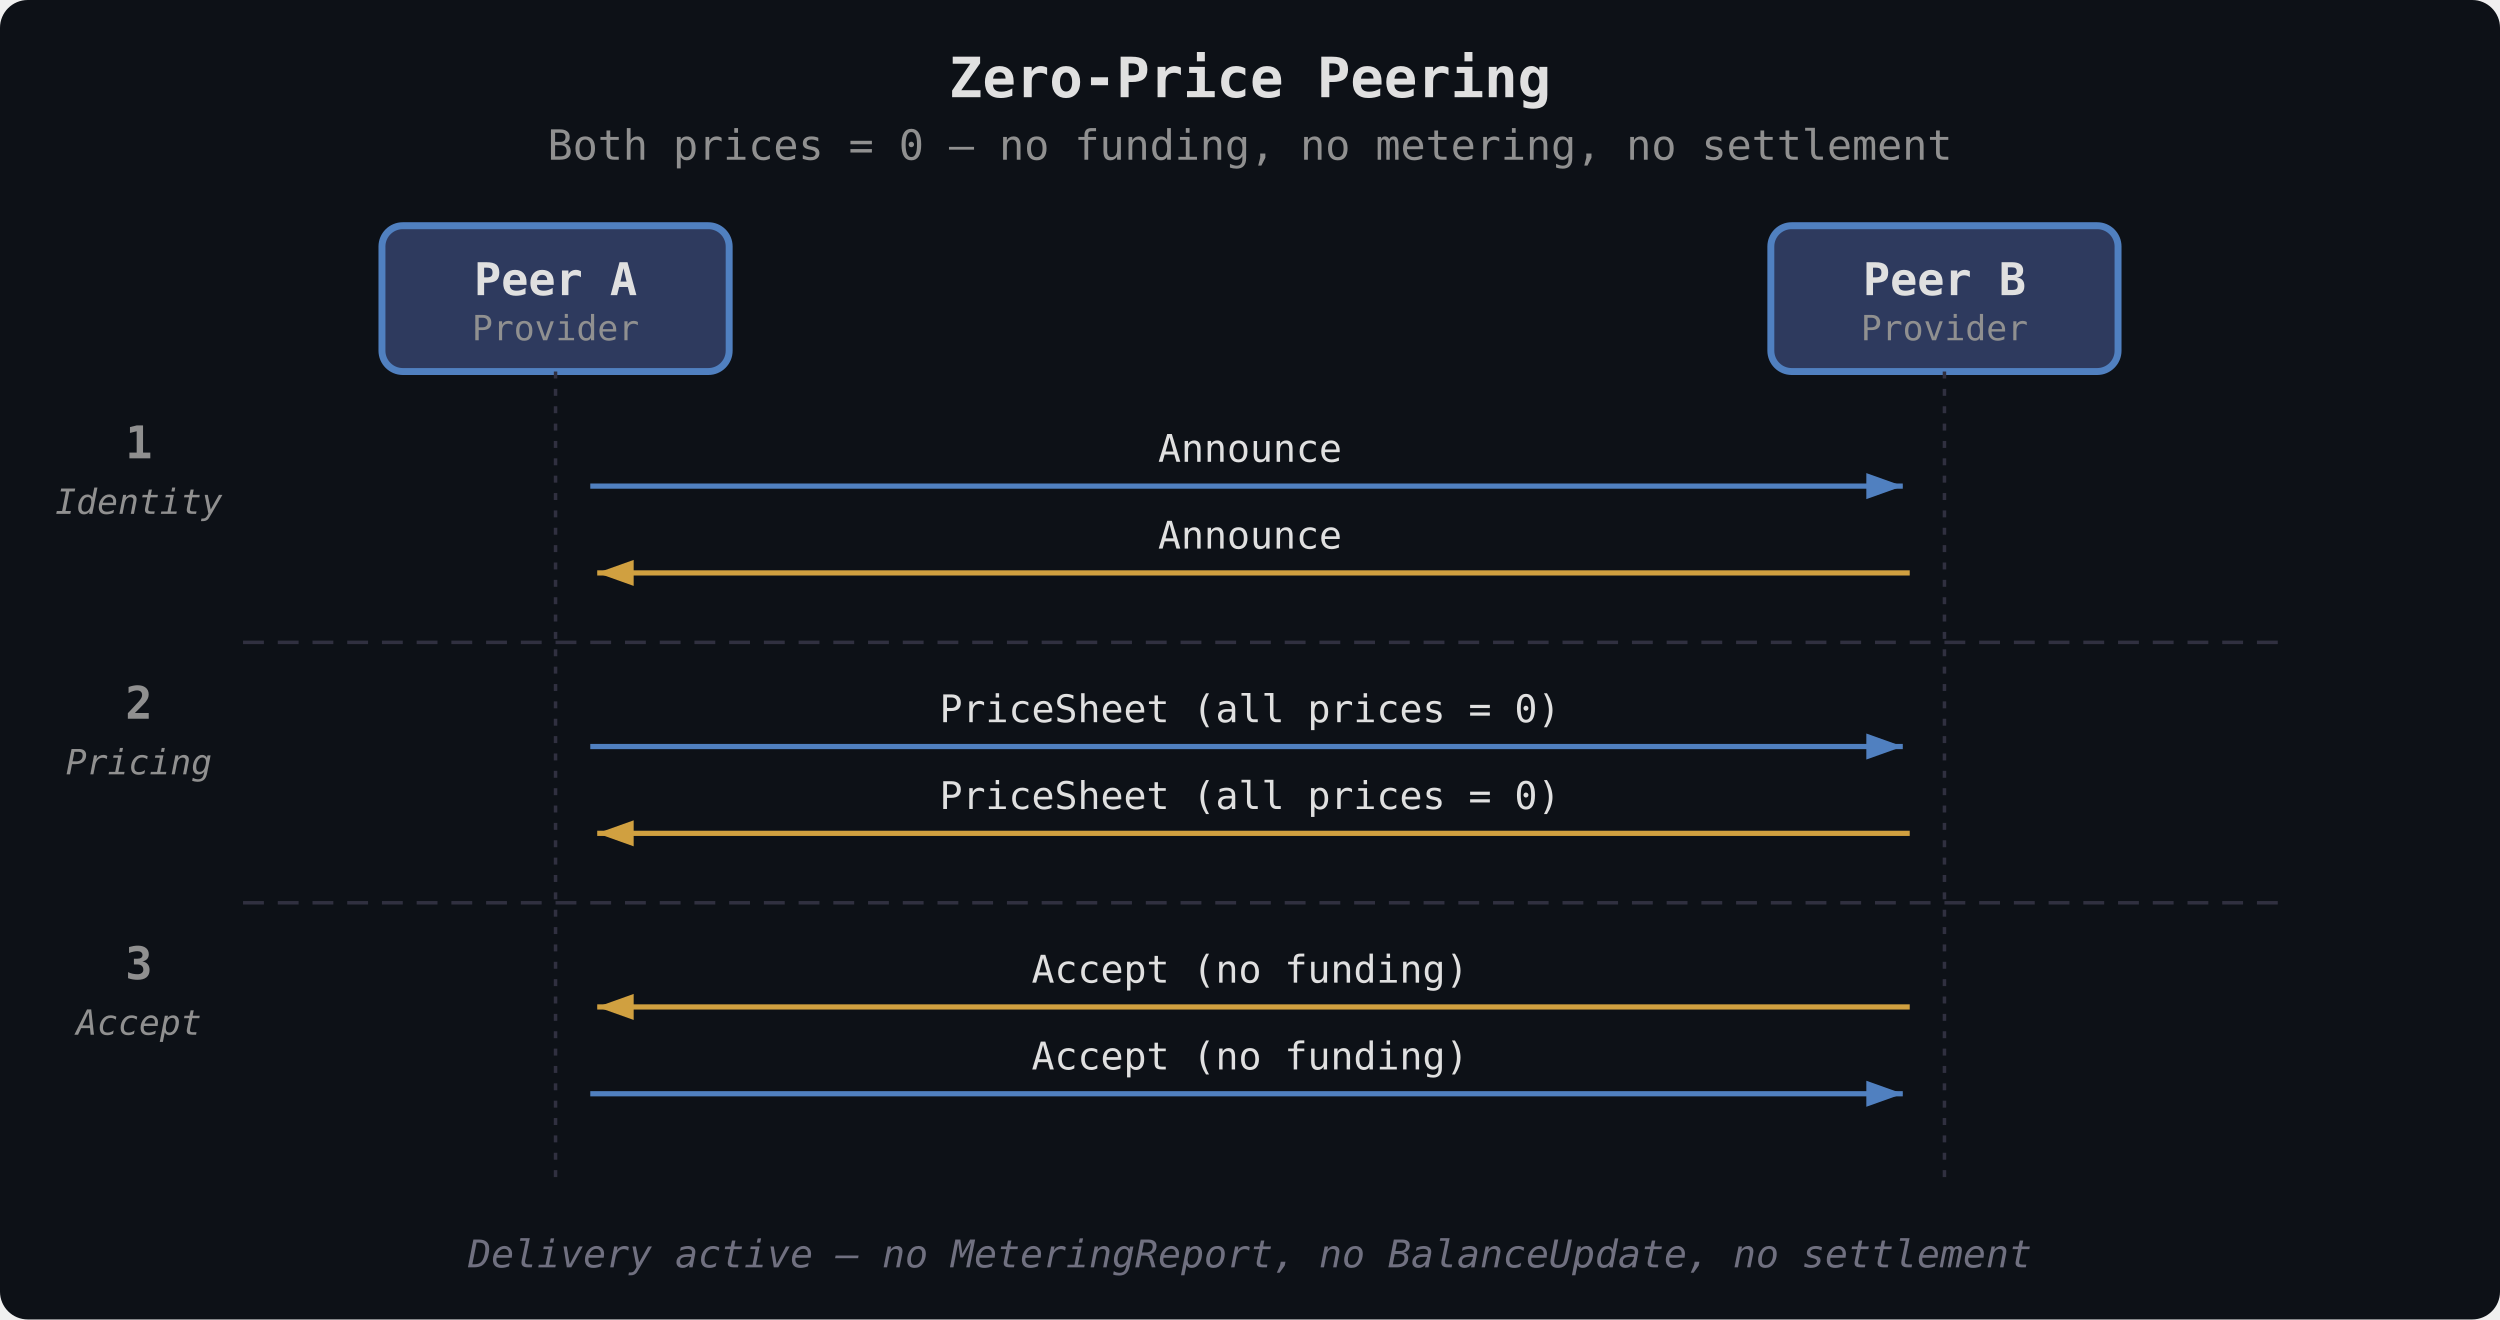
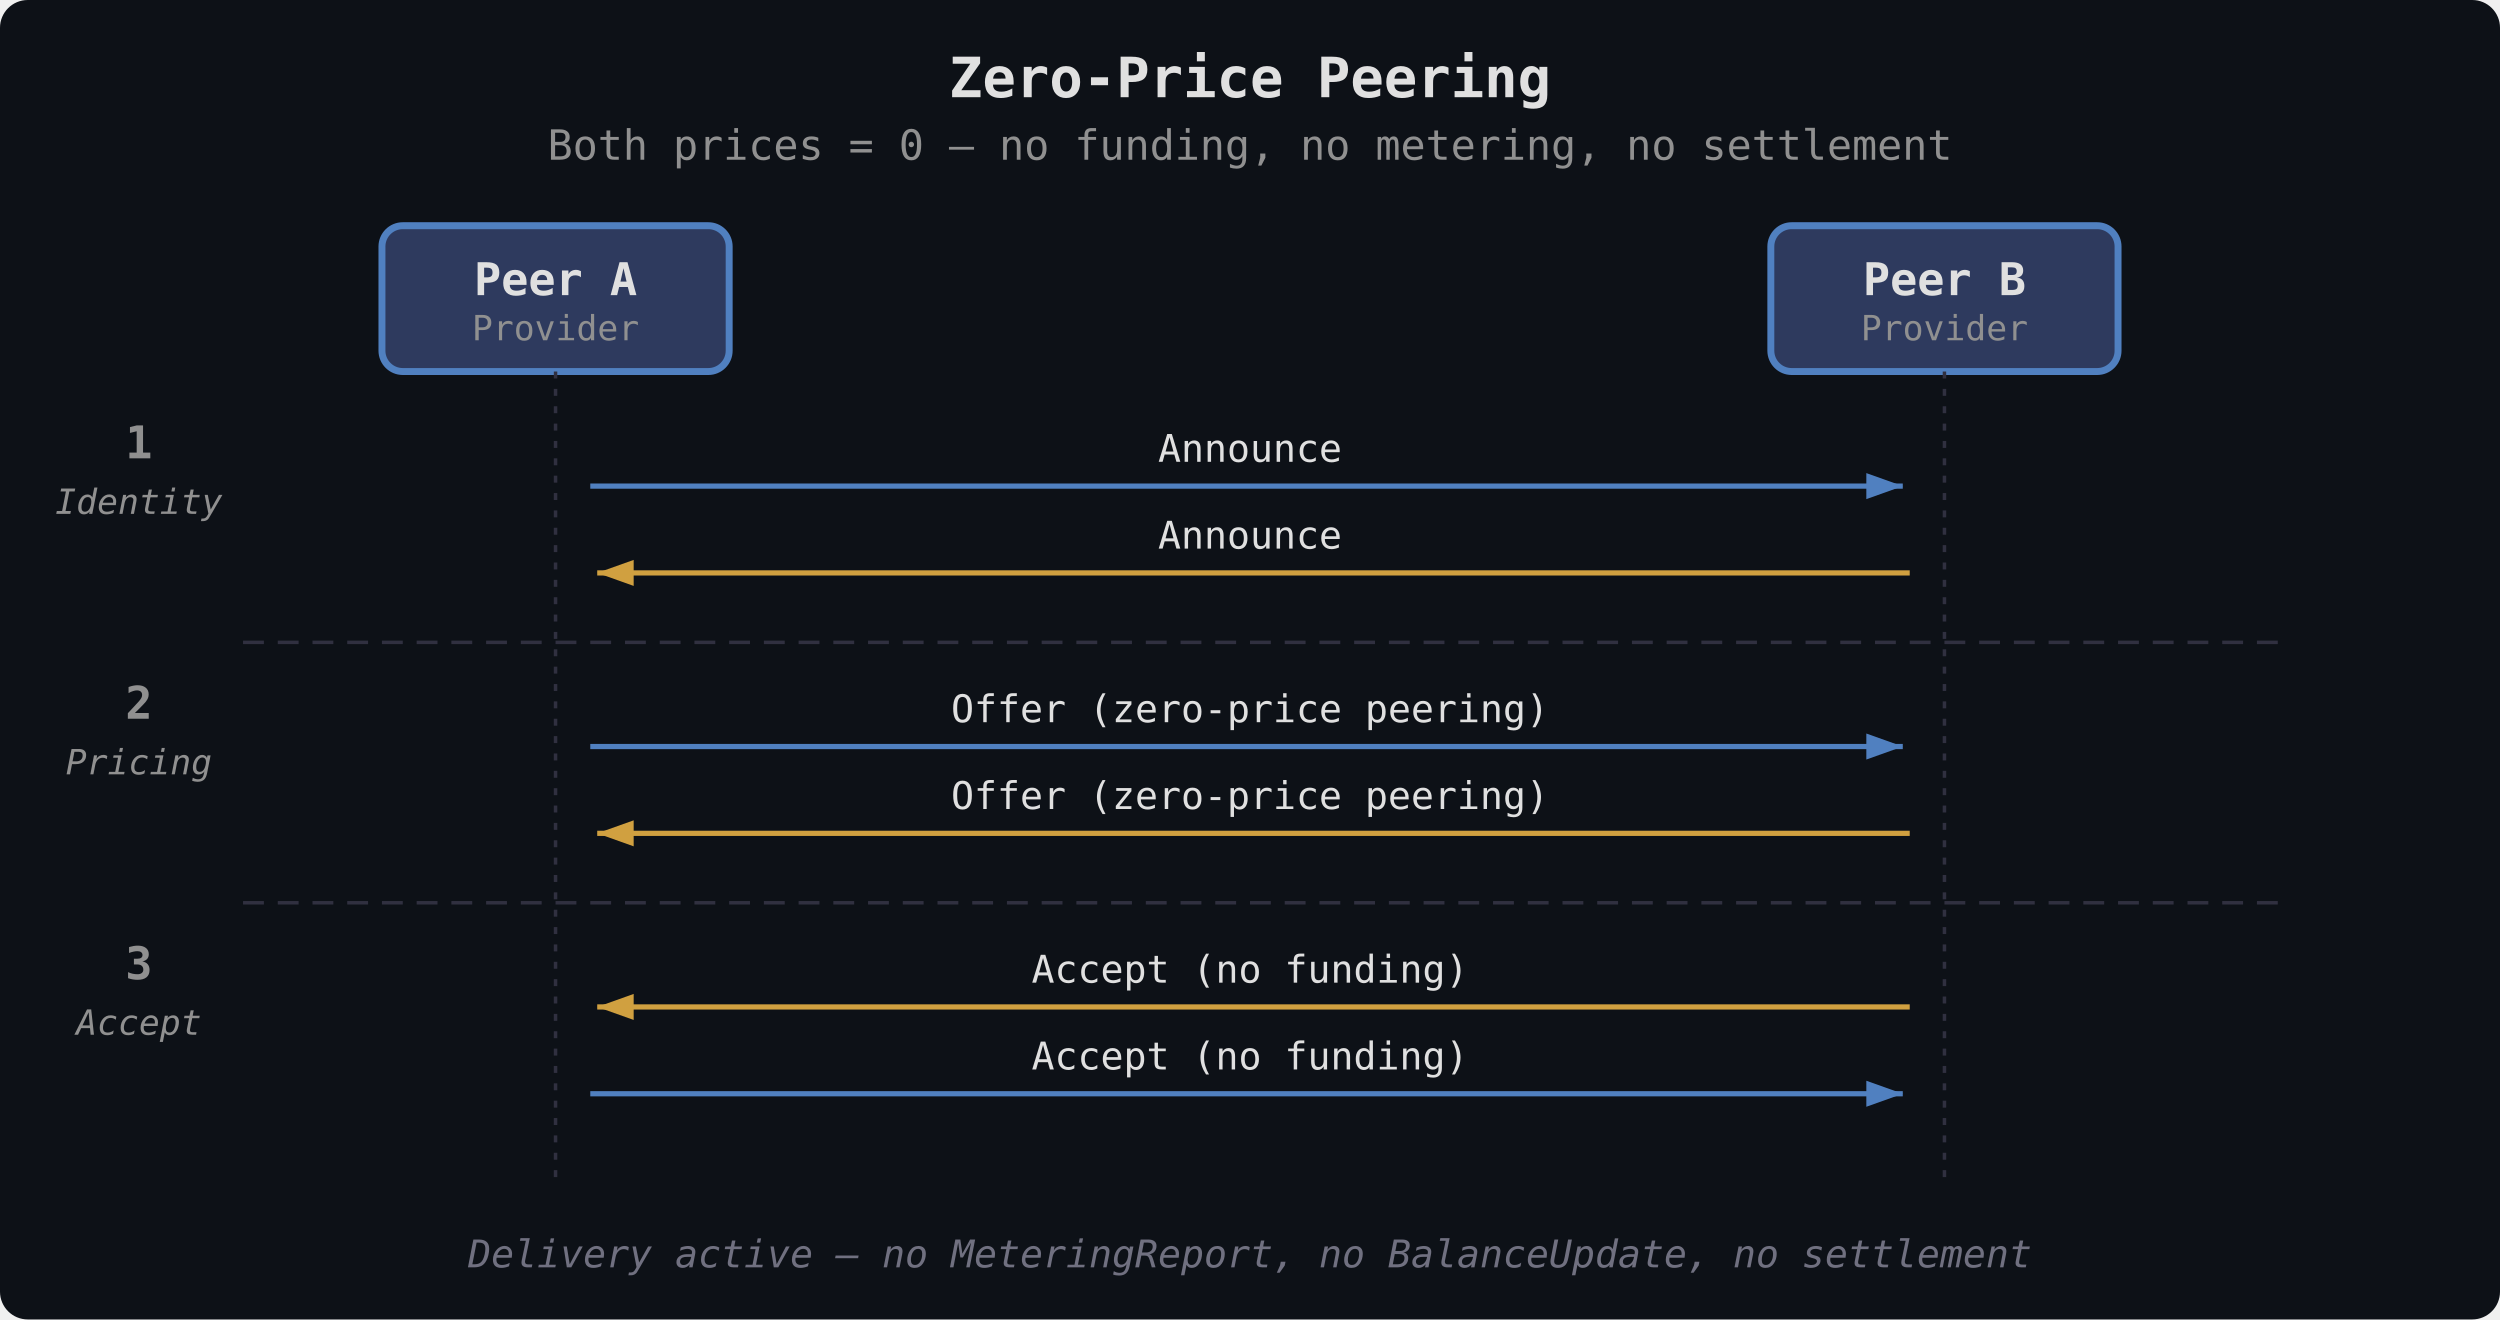
<svg xmlns="http://www.w3.org/2000/svg" viewBox="0 0 720 380" font-family="monospace" font-size="12">
  <style>
    text          { fill: #e0e0e0; }
    text.title    { font-size: 16px; font-weight: bold; }
    text.subtitle { font-size: 12px; fill: #909090; }
    text.nlabel   { font-size: 13px; font-weight: bold; }
    text.nrole    { font-size: 10px; fill: #909090; }
    text.plabel   { font-size: 13px; font-weight: bold; fill: #909090; }
    text.annot    { font-size: 10px; fill: #909090; font-style: italic; }
    text.alabel   { font-size: 11px; }
    text.caption  { font-size: 11px; fill: #707080; font-style: italic; }
    line.sep      { stroke: #303040; stroke-width: 1; stroke-dasharray: 6,4; }
    line.life     { stroke: #303040; stroke-width: 1; stroke-dasharray: 2,3; }

    .bg           { fill: #0d1117; }
    .callout      { fill: #151520; }
    .node         { fill: #2e3a5e; stroke: #5080c0; }

    @media (prefers-color-scheme: light) {
      text          { fill: #1f2328; }
      text.subtitle, text.nrole, text.plabel, text.annot, text.altlabel,
      text.elabel, text.mdesc, text.tlabel { fill: #656d76; }
      text.caption  { fill: #7c8186; }
      line.sep, line.life { stroke: #d1d9e0; }
      rect.alt      { stroke: #d1d9e0; }
      .bg           { fill: #ffffff; }
      .callout      { fill: #f6f8fa; }
      .node, rect.node { fill: #ddf4ff; stroke: #0969da; }
      rect.compute, rect.result { fill: #f6f8fa; }
    }
  </style>
  <defs>
    <marker id="aR" markerWidth="7" markerHeight="5" refX="7" refY="2.5" orient="auto">
      <polygon points="0,0 7,2.5 0,5" fill="#5080c0" />
    </marker>
    <marker id="aL" markerWidth="7" markerHeight="5" refX="7" refY="2.5" orient="auto">
      <polygon points="0,0 7,2.5 0,5" fill="#d0a040" />
    </marker>
  </defs>
  <rect width="720" height="380" rx="8" class="bg" />
  <text x="360" y="28" text-anchor="middle" class="title">Zero-Price Peering</text>
  <text x="360" y="46" text-anchor="middle" class="subtitle">Both prices = 0 — no funding, no metering, no settlement</text>
  <rect x="110" y="65" width="100" height="42" class="node" stroke-width="2" rx="6" />
  <text x="160" y="85" text-anchor="middle" class="nlabel">Peer A</text>
  <text x="160" y="98" text-anchor="middle" class="nrole">Provider</text>
  <rect x="510" y="65" width="100" height="42" class="node" stroke-width="2" rx="6" />
  <text x="560" y="85" text-anchor="middle" class="nlabel">Peer B</text>
  <text x="560" y="98" text-anchor="middle" class="nrole">Provider</text>
  <line x1="160" y1="107" x2="160" y2="340" class="life" />
  <line x1="560" y1="107" x2="560" y2="340" class="life" />
  <text x="40" y="132" text-anchor="middle" class="plabel">1</text>
  <text x="40" y="148" text-anchor="middle" class="annot">Identity</text>
  <line x1="170" y1="140" x2="548" y2="140" stroke="#5080c0" stroke-width="1.5" marker-end="url(#aR)" />
  <text x="360" y="133" text-anchor="middle" class="alabel" fill="#5080c0">Announce</text>
  <line x1="550" y1="165" x2="172" y2="165" stroke="#d0a040" stroke-width="1.5" marker-end="url(#aL)" />
  <text x="360" y="158" text-anchor="middle" class="alabel" fill="#d0a040">Announce</text>
  <line x1="70" y1="185" x2="660" y2="185" class="sep" />
  <text x="40" y="207" text-anchor="middle" class="plabel">2</text>
  <text x="40" y="223" text-anchor="middle" class="annot">Pricing</text>
  <line x1="170" y1="215" x2="548" y2="215" stroke="#5080c0" stroke-width="1.5" marker-end="url(#aR)" />
-   <text x="360" y="208" text-anchor="middle" class="alabel" fill="#5080c0">PriceSheet (all prices = 0)</text>
+   <text x="360" y="208" text-anchor="middle" class="alabel" fill="#5080c0">Offer (zero-price peering)</text>
  <line x1="550" y1="240" x2="172" y2="240" stroke="#d0a040" stroke-width="1.5" marker-end="url(#aL)" />
-   <text x="360" y="233" text-anchor="middle" class="alabel" fill="#d0a040">PriceSheet (all prices = 0)</text>
+   <text x="360" y="233" text-anchor="middle" class="alabel" fill="#d0a040">Offer (zero-price peering)</text>
  <line x1="70" y1="260" x2="660" y2="260" class="sep" />
  <text x="40" y="282" text-anchor="middle" class="plabel">3</text>
  <text x="40" y="298" text-anchor="middle" class="annot">Accept</text>
  <line x1="550" y1="290" x2="172" y2="290" stroke="#d0a040" stroke-width="1.5" marker-end="url(#aL)" />
  <text x="360" y="283" text-anchor="middle" class="alabel" fill="#d0a040">Accept (no funding)</text>
  <line x1="170" y1="315" x2="548" y2="315" stroke="#5080c0" stroke-width="1.5" marker-end="url(#aR)" />
  <text x="360" y="308" text-anchor="middle" class="alabel" fill="#5080c0">Accept (no funding)</text>
  <text x="360" y="365" text-anchor="middle" class="caption">Delivery active — no MeteringReport, no BalanceUpdate, no settlement</text>
</svg>
